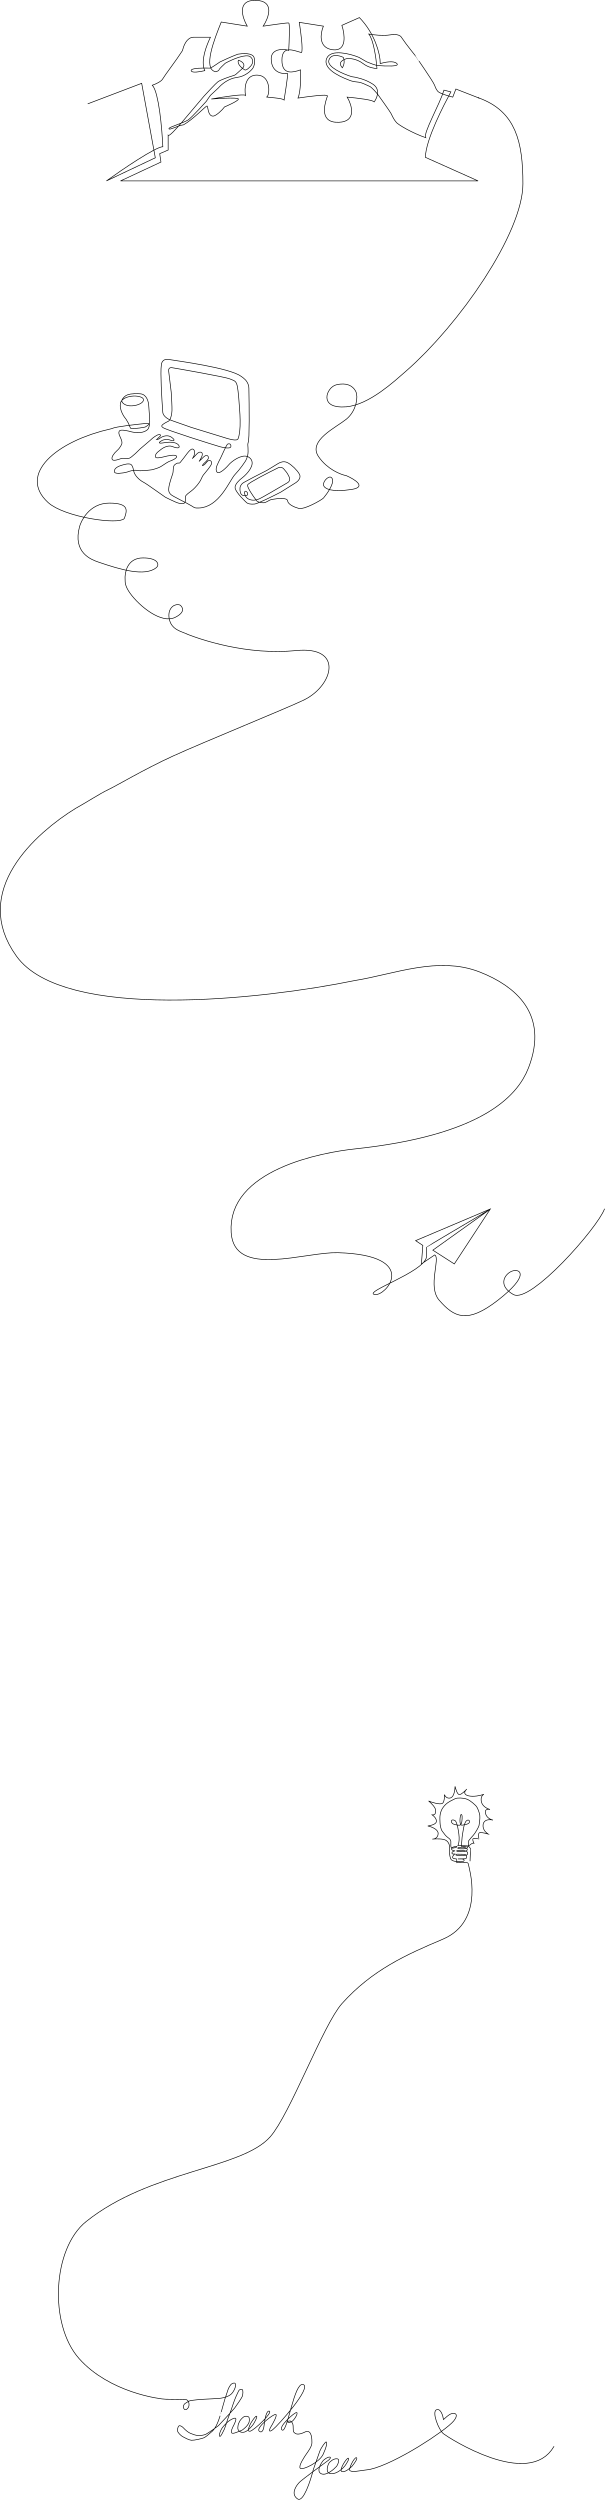
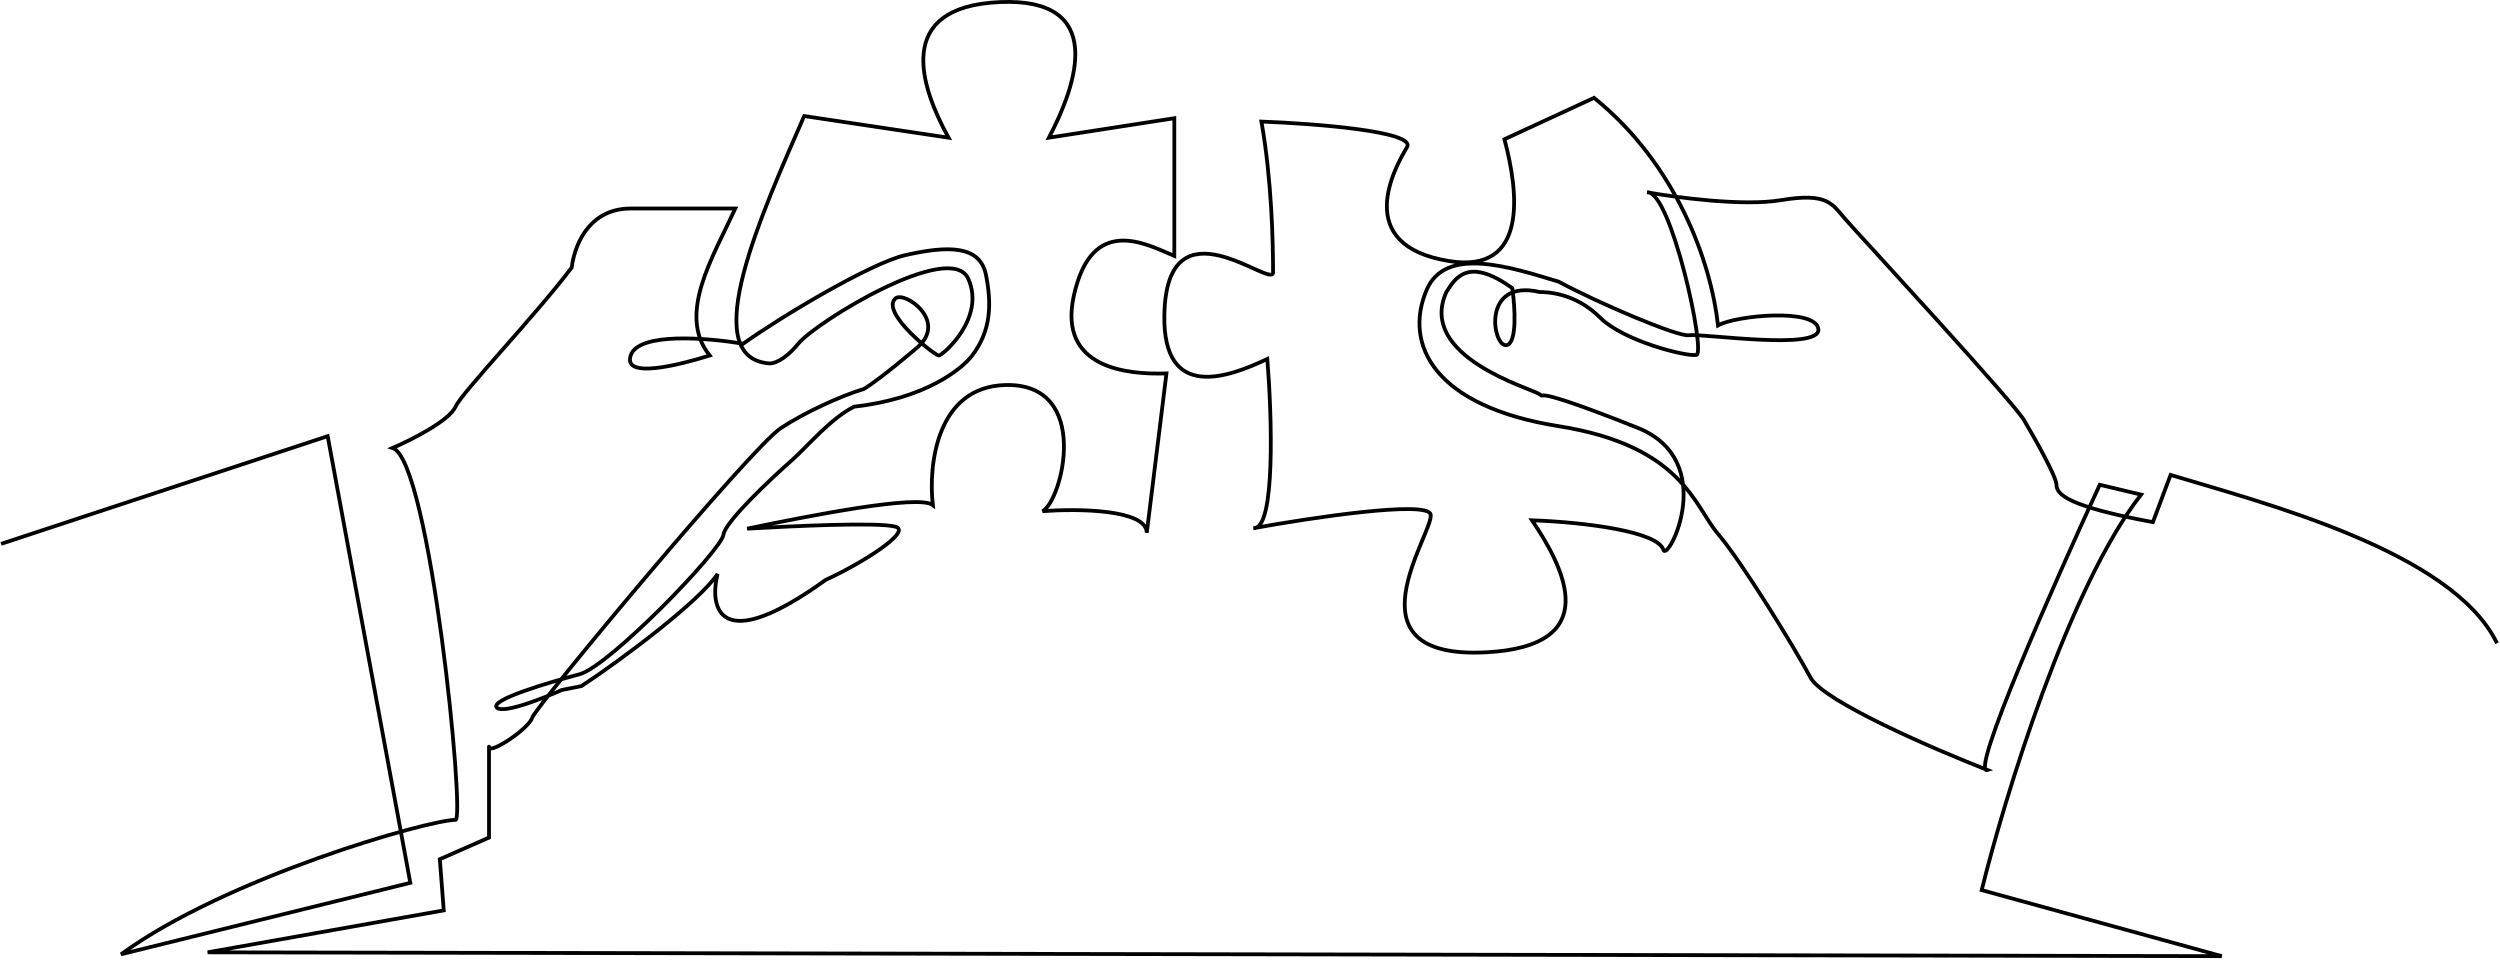
- <svg xmlns="http://www.w3.org/2000/svg" width="1909" height="7891" viewBox="0 0 1909 7891" fill="none">
-   <path d="M785.5 1224C786.654 1280.5 788 1389 783.073 1397.5C781 1404.5 783.073 1404.55 783.073 1425C783.073 1442.5 775.161 1454.5 774.667 1455.5C774.172 1456.5 758.35 1480.5 741.538 1498C724.726 1515.5 691.972 1603.5 625.34 1603.5C616 1603.5 615.352 1603.8 605.067 1597C592.211 1588.5 543.925 1566.59 538.315 1560C531.5 1552 527.437 1546.5 544.248 1498C548.863 1487.5 544.38 1473 551.5 1467C563.96 1456.5 563.614 1465.6 569 1459.5C584 1442.5 599.5 1414.5 608.528 1417.5C618.871 1420.94 613.638 1441.67 606.55 1447.5C617.593 1439.33 624.779 1424 634.701 1427.5C644.624 1431 633.416 1449.33 628.307 1456.5C636.548 1450 648.5 1431.5 655.996 1439.5C663.024 1447 649.568 1457.33 644.624 1462C639.679 1466.67 634.701 1474 644.624 1467C650.385 1462.94 653.03 1455.5 658.5 1454C663.5 1451.5 669 1456.5 667.864 1463C666.519 1470.69 649.967 1489 647 1493C644.033 1497 640.45 1499.27 636 1510C629.572 1525.5 615.928 1539 609.5 1545C603.072 1551 593 1557 587.266 1563.5C582.043 1569.42 588.75 1583 581.827 1588C576.29 1592 563.038 1588.33 557.104 1586C547.38 1581.67 526.745 1572.3 521.998 1569.5C516.064 1566 464.641 1528 452.774 1522C440.907 1516 424.095 1501 421.623 1485C419.645 1472.2 415.195 1467 413.217 1466C411.569 1464.67 405.207 1462.8 392.944 1466C377.616 1470 360.804 1475.5 360.804 1488C360.804 1498 387.835 1493.5 401.35 1490C407.778 1487.33 423.106 1482.6 432.995 1485C442.885 1487.4 469.421 1484.33 481.453 1482.5C488.375 1480.67 503.703 1475.9 509.636 1471.5C517.053 1466 534.359 1455.5 536.337 1455.5C538.315 1455.5 563.532 1445 556.61 1439C551.072 1434.2 529.25 1438.67 519.031 1441.5C509.636 1444 490.847 1447.7 490.847 1442.5C490.847 1436 488.869 1432.5 509.636 1417.5C526.25 1405.5 539.634 1407.17 544.248 1409.5C550.182 1412 562.642 1416 565.016 1412C567.389 1408 562.708 1403.33 560.071 1401.5C556.445 1398.33 542.963 1393.1 518.042 1397.5C493.121 1401.9 504.362 1394 513.098 1389.5C517.218 1387.83 528.03 1385.5 538.315 1389.5C548.6 1393.5 549.852 1389.83 549.193 1387.5C546.391 1383.5 538.018 1375.5 526.942 1375.5C513.098 1375.5 503.209 1384.5 501.725 1385.5C500.539 1386.3 496.286 1387.17 494.309 1387.5L503.703 1378.5C506.999 1375.5 510.527 1370.1 498.264 1372.5C494.309 1374.17 484.024 1379.9 474.53 1389.5C464.311 1398.17 443.676 1415.7 442.885 1416.5C441.896 1417.5 414.206 1446 406.294 1447C398.383 1448 388.494 1445.5 383.549 1447C378.605 1448.5 358.332 1457 354.376 1450.5C350.421 1444 358.826 1431.5 369.704 1422C380.583 1412.5 384.538 1401 384.538 1400.5C384.538 1400 386.516 1396 382.066 1385.5C377.616 1375 372.177 1366.5 377.121 1360C381.077 1354.8 403.822 1359.83 414.7 1363C427.886 1366.33 457.026 1369 468.102 1353C469.586 1350.17 472.552 1341.9 472.552 1331.5C472.552 1321.1 470.574 1294.5 469.586 1282.5C469.421 1270 463.85 1244.6 442.885 1243C416.678 1241 402.833 1245 396.9 1249C390.966 1253 383.549 1261.5 384.538 1266.5C385.527 1271.5 394.922 1282 416.184 1281C437.445 1280 454.752 1270 452.774 1260.5C451.191 1252.9 434.973 1250.33 427.062 1250C412.887 1249.67 383.648 1253.9 380.088 1273.5C376.528 1293.1 390.801 1315.33 398.383 1324C399.372 1325.5 402.042 1329.8 404.811 1335C408.272 1341.5 410.745 1353 414.7 1353C418.656 1353 426.567 1353 440.412 1351C451.488 1349.4 456.894 1348.33 458.213 1348C466.454 1343.33 478.486 1334.5 460.685 1336.5C438.434 1339 365.254 1346 352.398 1353C175.382 1392.33 55.823 1498 151.648 1586C202.73 1632.91 376.832 1657.67 392.325 1636.5C400.731 1613 410.063 1588 345.189 1588C280.316 1588 255.275 1647 251.319 1661.5C228.579 1744.86 288.062 1766.46 311.566 1774.5C380.296 1798 457.718 1821 493.814 1791.5C503.209 1783.82 501.132 1761 451.29 1761C401.449 1761 392.944 1807.33 394.922 1830.5C394.922 1838.67 394.922 1851 411.27 1873.5C439.913 1912.92 509.15 1970.59 553.18 1948.5C594.045 1928 568.509 1910 568.509 1910C553.345 1903.33 529.842 1917.3 533.402 1948.5C536.962 1979.7 559.513 1988 568.509 1992.5C633.788 2021.33 783.302 2068.7 934.409 2053.5C1085.52 2038.3 1052.09 2163 961.11 2208.5C914.633 2231.74 644.16 2341.5 545.763 2386.5C452.878 2428.98 367.263 2480.5 341.551 2492.5C315.839 2504.5 270.843 2534 238.703 2551.5C114.429 2628 -96.837 2812.5 52.292 3018.5C201.421 3224.5 826.123 3155.33 1119.83 3095C1245.52 3074.78 1383.46 3016.89 1514.09 3068C1625.68 3111.66 1734 3200.04 1668.19 3370.5C1632.09 3464 1514.09 3584.5 1119.83 3626.5C1020.46 3637.09 716.01 3690.94 729.702 3891C739.591 4035.5 962.996 3950.84 1066.92 3954C1329.98 3962 1217.73 4094 1182.13 4086C1146.53 4078 1337.27 4015.3 1345.98 3968.5C1345.98 3958.5 1345.98 3938.2 1345.98 3937C1345.98 3935.8 1478.49 3857.5 1544.75 3818.5L1366.25 3946L1433.99 3989.5L1547.72 3816L1311.86 3916L1334.6 3931L1330.15 3989.5L1372.18 3961C1390.81 3971 1349.22 4061.27 1385.85 4103.5C1433.55 4158.49 1474.95 4179.5 1572.26 4103.5C1669.57 4027.5 1643.96 4005.5 1620.22 4011C1596.49 4016.5 1566.43 4055.2 1620.22 4086C1674.02 4116.8 1886.24 3875.5 1908 3816M1483.66 5874C1484.06 5853.2 1485.65 5837.33 1485.32 5837C1484.66 5833.33 1480.97 5826 1471.48 5826C1461.98 5826 1450.05 5825.67 1445.27 5825.5C1446.92 5822.17 1450.02 5812.2 1449.22 5799C1448.43 5785.8 1445.93 5772.5 1444.77 5767.5C1443.46 5761.5 1440.03 5749 1436.86 5747C1432.91 5744.5 1426.97 5742.5 1425 5747C1423.02 5751.5 1428.46 5756 1428.95 5756.5C1429.45 5757 1442.3 5762 1451.2 5761C1458.32 5760.2 1459.11 5741.33 1458.62 5732C1458.12 5729.33 1456.64 5724.8 1454.66 5728C1452.19 5732 1448.24 5762.5 1458.62 5761C1469 5759.5 1475.43 5758 1479.39 5755C1482.55 5752.6 1482.02 5748.67 1481.36 5747C1480.38 5745.33 1477.21 5743 1472.46 5747C1467.72 5751 1464.55 5763 1463.56 5768.5C1461.92 5777.67 1458.62 5796.6 1458.62 5799C1458.62 5802 1455.65 5828.5 1457.14 5829C1458.62 5829.5 1480.87 5826.5 1481.86 5825C1482.85 5823.5 1491.25 5816 1495.7 5818C1493.4 5813.17 1489.97 5803.4 1494.71 5803C1500.65 5802.5 1511.03 5804 1511.53 5804.5C1512.02 5805 1508.07 5788.5 1513.01 5785C1517.95 5781.5 1544.66 5790 1544.66 5790.5C1544.66 5791 1522.4 5781.5 1524.88 5759.5C1526.85 5741.9 1546.47 5742.5 1556.03 5745C1548.28 5743.5 1532.59 5736.2 1531.8 5719C1531.63 5715.33 1534.37 5708.7 1546.63 5711.5C1538.89 5709.5 1522.6 5701.8 1519.44 5687C1516.27 5672.2 1523.39 5665.17 1527.35 5663.5C1517.79 5667 1494.42 5672.8 1477.41 5668C1460.4 5663.2 1467.68 5652 1473.45 5647C1468.34 5652.67 1456.54 5664.1 1450.21 5664.5C1443.88 5664.9 1438.35 5647.33 1436.37 5638.5C1436.2 5649.33 1433.11 5671.8 1422.03 5675C1410.95 5678.2 1404.56 5669.33 1402.75 5664.5C1403.24 5671.33 1402.84 5686.3 1397.31 5691.5C1390.38 5698 1359.23 5688 1352.8 5684.5C1360.22 5690.67 1375.06 5705.2 1375.06 5714C1375.06 5725 1373.08 5729 1364.18 5728.5C1368.79 5731.5 1377.92 5739.8 1377.53 5749C1377.13 5758.2 1359.23 5762.5 1350.33 5763.5C1361.54 5765.83 1383.76 5774 1382.97 5788C1382.18 5802 1370.44 5805.17 1364.67 5805C1375.71 5803.83 1399.98 5803.1 1408.68 5809.5C1417.38 5815.9 1418.9 5824.5 1418.57 5828C1418.4 5834.17 1418.17 5846.9 1418.57 5848.5C1419.06 5850.5 1420.05 5867 1425.49 5871C1429.84 5874.2 1437.85 5875.67 1441.31 5876C1447.41 5876 1459.9 5875.9 1461.09 5875.5C1462.58 5875 1465.05 5874.5 1465.05 5871.5C1465.05 5869.1 1460.43 5867.83 1458.12 5867.5H1445.27L1469 5867C1470.16 5866.83 1472.56 5865.6 1472.96 5862C1473.35 5858.4 1471.48 5855.83 1470.49 5855C1469.83 5854.33 1468.01 5853 1466.04 5853C1464.06 5853 1449.72 5852.67 1442.8 5852.5C1440.65 5852.67 1436.86 5853.4 1438.84 5855C1440.82 5856.6 1449.55 5857 1453.67 5857C1459.94 5857.5 1473.06 5857.4 1475.43 5853C1477.8 5848.6 1474.77 5845.17 1472.96 5844C1471.64 5843 1467.12 5841 1459.61 5841C1450.21 5841 1441.31 5840 1441.31 5842.5C1441.31 5844.5 1454.5 5844.67 1461.09 5844.5C1465.54 5844.5 1474.54 5843.2 1474.94 5838C1475.33 5832.8 1465.21 5830.83 1460.1 5830.5C1454.99 5830.5 1444.77 5831.1 1444.77 5833.5C1444.77 5835.9 1457.63 5835.83 1464.06 5835.5C1467.35 5835.33 1474.34 5834.3 1475.93 5831.5C1477.51 5828.7 1478.89 5822 1479.39 5819V5810C1482.68 5805.83 1490.26 5796.5 1494.22 5792.5C1499.17 5787.5 1511.03 5767 1512.02 5762C1513.01 5757 1515.48 5739.5 1514.49 5730.5C1513.5 5721.5 1507.08 5705.5 1503.62 5701.5C1500.15 5697.5 1485.81 5683.5 1473.95 5679C1462.08 5674.5 1443.79 5674 1436.37 5677.5C1428.95 5681 1414.12 5688 1406.7 5695.5C1399.28 5703 1393.35 5711 1390.88 5721C1388.41 5731 1387.91 5734 1388.9 5753C1389.07 5759.17 1390.78 5773.3 1396.32 5780.5C1403.24 5789.5 1407.2 5795.5 1413.13 5799.5C1417.88 5802.7 1420.05 5805.17 1420.55 5806C1421.37 5807.5 1423.02 5810.8 1423.02 5812C1423.02 5813.5 1423.02 5826 1423.02 5826.5C1423.02 5827 1423.02 5833.5 1427.96 5833.5C1431.92 5833.5 1438.84 5831.17 1441.81 5830C1442.3 5829.33 1442.8 5828 1440.82 5828C1438.35 5828 1423.51 5830 1425 5836C1426.18 5840.8 1433.07 5842 1436.37 5842C1433.24 5842.5 1426.88 5844.5 1426.48 5848.5C1426.08 5852.5 1431.92 5852.5 1434.89 5852C1432.58 5854.33 1428.06 5859.6 1428.46 5862C1428.95 5865 1430.44 5866.5 1435.87 5867C1441.31 5867.5 1440.82 5867.5 1441.31 5868C1441.71 5868.4 1441.81 5875.83 1441.81 5879.5L1472.46 5879C1474.44 5879 1478.4 5880.1 1478.4 5884.5C1478.4 5888.9 1535 6063 1397.5 6121C1281.86 6169.78 1174.46 6218 1079.46 6324C1020.32 6389.99 916 6673 853 6744.5C763.017 6846.62 474.161 6850.16 272 7012C165.197 7097.5 154.069 7337 249.5 7444.5C344.931 7552 505.859 7573 524.007 7573C548.059 7573 584.014 7574 585.497 7574C586.981 7574 592.42 7574 595.386 7582C597.76 7588.4 596.375 7594.67 595.386 7597C594.068 7600 590.244 7606 585.497 7606C580.75 7606 578.904 7600 578.575 7597C578.74 7594.67 580.058 7589.3 584.014 7586.5C588.958 7583 596.87 7578 602.309 7577C607.748 7576 635.438 7573 643.844 7573C652.249 7573 693.289 7570 694.278 7570C695.267 7570 717.518 7567.5 728.891 7557.5C737.989 7549.5 742.241 7537.5 743.23 7532.5C743.724 7529.33 743.922 7522.8 740.758 7522C736.802 7521 730.868 7524.5 728.891 7526.5C726.913 7528.5 722.463 7535.5 719.99 7542C717.518 7548.5 711.09 7570 710.101 7571.5C709.112 7573 696.751 7620 696.751 7619C696.751 7618 686.367 7659 671.039 7673C655.711 7687 648.788 7692 643.844 7694.5C638.899 7697 613.187 7703 604.287 7702.5C597.167 7702.1 582.201 7694.33 575.608 7690.5C570.499 7687 560.28 7678.3 560.28 7671.5C560.28 7663 563.247 7656.5 566.708 7656.5C570.169 7656.5 575.114 7659 579.564 7664C584.014 7669 593.409 7677.5 600.826 7680.5C608.242 7683.5 618.132 7687.5 626.537 7687.5C634.943 7687.5 643.349 7686.5 649.777 7683.5C656.205 7680.5 686.862 7659 689.334 7656.5C691.806 7654 735.319 7607.5 740.758 7600.5C746.197 7593.5 763.503 7568 764.986 7563.5C766.47 7559 768.447 7543.5 763.997 7542C759.547 7540.5 755.591 7543 753.614 7546C751.636 7549 747.68 7559 744.219 7566C740.758 7573 730.868 7603 729.88 7606C729.088 7608.4 721.968 7627.33 718.507 7636.5C715.705 7645.67 709.706 7664.7 708.123 7667.5C706.145 7671 694.773 7697.5 692.795 7688.5C691.213 7681.3 698.069 7668.5 701.695 7663C706.475 7656.83 718.111 7643.4 726.418 7639C731.693 7635.67 742.637 7630 744.219 7634C745.801 7638 741.582 7647.67 739.274 7652C736.802 7656.67 731.66 7666.9 730.868 7670.5C729.879 7675 730.868 7678 730.868 7678.5C730.868 7679 732.846 7682 740.758 7679.5C748.669 7677 763.503 7671.5 766.47 7669C769.436 7666.5 779.82 7658.5 784.27 7650C788.72 7641.5 787.731 7630.5 784.27 7628.5C780.809 7626.5 773.886 7625.5 769.436 7628.5C764.986 7631.5 758.558 7638.5 757.075 7641.5C755.591 7644.5 752.13 7651 751.636 7654.5C751.141 7658 749.658 7665 751.636 7669C753.614 7673 759.547 7680 771.909 7676.5C781.798 7673.7 794.489 7659 799.598 7652C804.378 7644.17 813.147 7628.1 809.982 7626.5C806.817 7624.9 796.467 7640.5 791.687 7648.5C786.578 7657.83 778.93 7676 789.215 7674C802.071 7671.5 861.9 7614 850.033 7610.5C840.54 7607.7 835.199 7638.67 833.716 7654.5C832.892 7664.42 828.673 7682.21 818.388 7674C805.532 7663.74 864.373 7617.5 870.801 7621C875.943 7623.8 861.076 7650.5 853 7663.5C850.033 7669.67 847.462 7679.4 860.911 7669C877.723 7656 985.515 7535 956.836 7526.5C928.158 7518 907.885 7677.5 891.073 7670.5C874.262 7663.5 930.63 7612.5 936.564 7615C942.497 7617.5 925.191 7645 917.28 7645C914.746 7646.17 909.42 7647.8 908.379 7645C907.339 7642.2 912.561 7641.5 915.302 7641.5C916.95 7641.5 920.939 7643.2 923.708 7650C927.169 7658.5 923.708 7672 927.486 7677C932.254 7682 939.178 7688.3 964.748 7675.5C985.021 7668.5 984.526 7701.5 984.526 7710.5C984.526 7722 972.165 7738.5 967.22 7745.5C962.276 7752.5 940.519 7784.5 947.936 7791C955.353 7797.5 1008.26 7772.5 1020.13 7746.5C1031.99 7720.5 1032.49 7711 1030.02 7708C1027.54 7705 1012.22 7729 1009.74 7736C1007.77 7741.6 995.075 7777.67 988.977 7795C979.911 7831.17 957.232 7900.3 939.036 7887.5C916.291 7871.5 935.08 7844 947.936 7832.5C958.221 7823.3 1011.89 7783.67 1037.43 7765C1041.06 7761.83 1046.63 7755.5 1039.91 7755.5C1033.18 7755.5 1023.92 7762.83 1020.13 7766.5C1011.56 7777.17 998.272 7800.4 1013.7 7808C1029.13 7815.6 1052.76 7795.5 1062.65 7784.5C1067.1 7777.33 1073.73 7762.6 1064.63 7761C1053.26 7759 1039.91 7771 1037.43 7776C1034.96 7781 1025.07 7806.5 1044.85 7808C1064.63 7809.5 1084.9 7788.5 1088.86 7783C1092.81 7777.5 1104.19 7760.5 1099.24 7759C1094.3 7757.5 1068.09 7798 1079.46 7801.5C1088.56 7804.3 1104.35 7791.33 1111.11 7784.5C1118.03 7776.17 1130.49 7759.1 1124.95 7757.5C1118.03 7755.5 1098.25 7795.5 1104.68 7798.5C1109.82 7800.9 1114.73 7801.5 1116.55 7801.5C1116.55 7801.5 1147.59 7797.23 1167.48 7794.5C1247.91 7776.83 1406.85 7672.28 1432.06 7641.5C1448.01 7622.02 1438.47 7614.46 1425 7618.57C1416.34 7621.2 1406.06 7631.59 1399.87 7637C1398.06 7624.83 1391.17 7601.6 1378.12 7606C1361.8 7611.5 1384.54 7670 1399.87 7682C1415.2 7694 1669.35 7858.5 1748.47 7722 M1509.5 308.5C1629.5 351 1650.5 450 1650.5 580C1650.5 735.876 1449.65 1025.13 1280.25 1172.57C1244.64 1203.57 1165.32 1277.63 1093.31 1284.03C1003.3 1292.03 1030 1222.05 1061.66 1214.56C1093.31 1207.06 1113.09 1217.05 1122.49 1234.55C1131.88 1252.04 1124.96 1297.02 1093.31 1323.01C1061.66 1349 971.15 1390.49 1005.27 1440.97C1032.57 1481.35 1075.34 1498.11 1093.31 1501.44C1119.35 1512.77 1159.08 1537.33 1109.63 1544.93C1047.81 1554.42 1023.57 1543.43 1021.1 1530.93C1018.63 1518.44 1042.86 1493.95 1049.29 1512.44C1054.43 1527.23 1032.64 1558.26 1021.1 1571.92C1013.85 1579.25 959.612 1609.38 943.454 1604.91C927.295 1600.43 909.032 1591.71 907.845 1580.91C906.658 1570.12 877.474 1572.97 858.389 1576.42C846.471 1578.57 841.277 1587.92 829.209 1586.91C820.475 1586.19 811.405 1584.41 808.437 1578.42C798.381 1565.25 778.961 1537.23 781.731 1530.43C784.5 1523.64 847.178 1491.62 878.171 1476.45C881.633 1474.79 890.041 1473.26 895.976 1480.45C903.394 1489.45 905.867 1490.95 912.296 1504.44C917.44 1515.24 911.472 1521.6 907.845 1523.44C880.149 1539.76 823.571 1572.82 818.823 1574.42C812.888 1576.42 802.008 1581.91 787.171 1576.42C775.301 1572.02 772.004 1560.59 771.84 1555.42C772.004 1553.26 772.928 1549.23 775.301 1550.43C778.269 1551.93 781.731 1553.92 781.731 1558.42C781.731 1562.92 780.247 1565.92 767.883 1563.92C757.992 1562.32 756.838 1547.93 757.497 1540.93C757.332 1537.43 759.475 1528.93 769.367 1522.94C779.258 1516.94 821.956 1495.11 842.068 1484.95C852.124 1478.79 873.423 1465.76 878.171 1462.96C884.106 1459.46 895.481 1453.96 907.845 1460.46C920.209 1466.96 938.508 1483.95 945.432 1497.45C950.971 1508.24 940.487 1518.94 934.552 1522.94L886.084 1553.42C862.84 1565.42 813.878 1589.71 803.986 1590.91C791.622 1592.41 782.225 1589.91 778.763 1586.91C775.301 1583.91 745.133 1555.42 742.166 1540.93C739.792 1529.33 756.343 1514.11 764.916 1507.94C780.742 1495.45 807.943 1465.76 790.138 1446.97C772.334 1428.17 739.858 1449.8 725.845 1462.96C715.294 1475.45 692.412 1498.45 685.29 1490.45C676.388 1480.45 689.247 1459.96 695.676 1446.97C702.106 1433.97 714.964 1402.98 718.921 1401.48C722.086 1400.28 724.856 1400.98 725.845 1401.48C727.493 1402.82 730.296 1406.58 728.318 1410.98C725.845 1416.48 706.557 1413.48 694.193 1409.98C681.828 1406.48 517.632 1355.5 513.676 1349C511.368 1347.84 508.137 1344.41 513.676 1340.01C519.215 1335.61 528.513 1330.84 532.469 1329.01C533.788 1327.85 536.723 1324.71 537.91 1321.51C539.393 1317.52 542.361 1308.02 542.855 1295.52C543.251 1285.53 541.372 1252.71 540.382 1237.55L532.469 1172.07C531.645 1167.57 532.568 1158.98 542.855 1160.58C555.714 1162.58 712.986 1190.06 725.845 1196.06C738.704 1202.06 745.133 1200.56 749.089 1219.05C752.255 1233.85 755.354 1276.2 756.508 1295.52C757.662 1309.19 759.278 1341.71 756.508 1362.5C753.738 1383.29 750.408 1387.82 749.089 1387.49C747.276 1388.99 738.704 1390.49 718.921 1384.49C699.138 1378.49 633.855 1358.33 603.687 1349L546.812 1329.01C535.766 1326.01 513.676 1315.92 513.676 1299.52C510.708 1260.2 505.664 1175.77 509.225 1152.58C509.39 1145.25 514.269 1131.39 532.469 1134.59C555.219 1138.58 724.855 1160.58 761.453 1188.07C768.772 1193.56 780.505 1200.56 784.956 1218.55L785.392 1224" stroke="black" stroke-width="2" stroke-linecap="round" />
-   <path d="M277.59 327.534L447.19 263.034L490.208 498.034L413.072 534.534L335.936 571.034C385.217 535.534 489.812 464.234 513.942 463.034C511.469 407.367 501.382 290.634 480.813 269.034C489.878 266.034 509.195 257.734 513.942 248.534C518.689 239.334 557.125 189.367 575.749 160.034C579.21 145.867 588.77 117.534 611.317 117.534C633.864 117.534 653.598 117.534 664.147 117.534C652.28 143.034 632.106 191.034 646.346 223.034C630.523 226.534 605.384 231.434 603.406 223.034C601.428 214.634 640.742 214.201 664.147 215.034C673.871 210.034 691.08 197.313 694.309 195.534C698 193.5 732.217 177.701 750.677 171.034C766.005 168.201 797.75 166.434 802.101 182.034C806.452 197.634 801.277 210.534 798.145 215.034C792.377 223.534 774.114 241.334 747.216 244.534C720.317 247.734 697.77 267.534 689.859 277.034L664.147 301.034C659.202 307.367 651.5 319.5 651.5 319.5C651.5 319.5 606.867 369.534 594.011 378.534C573.903 390.201 533.226 401 533.226 406.034C533.226 412.642 562.728 395.534 579.21 394.034C609.537 377.027 649.5 334.534 653.269 334.534C657.037 334.534 655.182 366.534 672.552 366.534C681.453 366.534 702.385 346.701 708.648 337.534C708.648 337.534 752.655 319.034 752.655 312.534C752.655 306.034 667.113 312.534 667.113 312.534C700.737 306.534 769.368 295.834 774.906 301.034C771.115 279.534 773.027 236.634 811.001 237.034C858.469 237.534 850.558 305.534 841.658 306.034C832.757 306.534 898.871 309.534 896.893 316.534C894.915 323.534 911.232 230.034 907.277 231.534C903.321 233.034 856.064 237.034 856.064 185.034C856.064 155.034 891.828 152.201 911.277 159.034C912.925 130.701 915.232 73.734 911.277 72.534C907.321 71.334 858.964 78.701 830.78 82.534C848.251 56.034 868.062 2.634 807.54 1.034C747.018 -0.566 764.192 54.701 780.345 82.534L698.342 69.534C677.08 122.701 638.336 219.734 681.453 226.534C684.749 225.534 691.342 222.934 691.342 220.534C691.342 218.134 704.528 205.534 711.12 199.534C732.382 187.867 778.169 167.634 791.223 180.034C804.277 192.434 794.684 206.201 788.256 211.534C784.795 215.534 776.785 222.934 772.433 220.534C766.994 217.534 746.721 203.034 752.655 190.034C763.039 193.367 779.554 203.734 762.544 218.534C741.282 237.034 745.238 236.034 735.349 239.034C725.46 242.034 696.287 251.534 687.386 258.534C680.266 264.134 655.411 290.867 643.874 303.534C605.141 348.201 536.291 435.434 530.753 427.034V473.534L504.053 485.034L508.008 511.534L380.438 571.034H1509L1342.54 496.534C1344.68 438.534 1400.6 332.034 1423.15 290.034L1401.39 284.534C1388.04 329.201 1334.62 421.734 1343.71 434.534C1304.49 421.367 1253.95 392.934 1249.59 384.534C1243.17 377.701 1236.62 362.734 1233.85 357.534C1230.39 351.034 1197.26 304.534 1194.29 300.534C1191.33 296.534 1173.03 273.534 1164.13 271.534C1156.38 267.701 1139.31 259.934 1132.98 259.534C1125.07 259.034 1111.22 257.034 1103.31 253.534C1095.4 250.034 1015.3 223.034 1031.12 184.534C1043.78 153.734 1104.3 169.367 1132.98 181.034L1157.21 195.034C1166.44 199.034 1186.78 207.034 1194.29 207.034C1220.33 209.034 1262.85 210.534 1252.56 200.534C1242.28 190.534 1215.72 196.367 1200.23 200.534C1200.39 168.701 1181.85 103.934 1134.38 55.534L1079.08 80.034C1088.48 108.201 1095.8 163.034 1049.91 157.034C1004.02 151.034 1011.34 104.867 1020.74 82.534L944.667 70.534C949.282 99.367 957.128 158.834 951.59 166.034C927.856 159.867 889.871 141 889.871 190.034C889.871 239.068 926.867 228.201 948.623 220.534C949.612 241.367 949.414 288.334 940.712 309.534C974.829 304.534 1035.57 296.234 1033.59 303.034C1031.12 311.534 998.486 389.034 1069.69 386.034C1126.65 383.634 1110.89 332.034 1095.89 306.534C1125.73 309.201 1184.4 316.134 1180.45 322.534C1189.68 310.534 1202.01 282.434 1177.48 266.034C1152.96 249.634 1122.43 243.201 1110.23 242.034C1083.37 233.701 1031.32 211.634 1038.04 190.034C1044.77 168.434 1071.17 175.034 1083.53 181.034C1086.17 186.201 1089.27 200.034 1080.57 214.034C1076.94 210.367 1071.07 201.434 1076.61 195.034C1083.53 187.034 1095.4 184.534 1097.87 184.534C1100.34 184.534 1124.08 184.034 1145.83 200.534C1163.24 213.734 1182.42 216.367 1189.84 216.034C1187.37 183.534 1178.77 125.134 1164.13 107.534C1179.46 110.034 1208.85 114.034 1231.79 110.034C1254.74 106.034 1264.76 113.367 1266.9 117.534C1283.22 142.367 1315.65 181.034 1314.86 181.034C1313.87 181.034 1365.3 253.534 1371.73 269.034C1372.71 272.534 1376.08 281.234 1381.61 288.034C1387.15 294.834 1415.57 303.201 1429.08 306.534L1438.97 281.034L1512 309.5" stroke="black" stroke-width="2" stroke-linecap="round" />
+ <svg xmlns="http://www.w3.org/2000/svg" width="1316" height="505" viewBox="0 0 1316 505" fill="none">
+   <path d="M0.55 286.31L172.485 229.605L215.986 464.72L63.731 502.339C118.971 461.945 225.553 431.576 239.809 431.576C244.988 431.576 226.344 242.033 206.665 235.819C216.332 231.676 236.494 221.526 239.809 214.068C243.123 206.611 281.929 166.071 300.918 140.868C302.989 125.677 312.104 109.763 331.99 109.763C351.877 109.763 376.012 109.763 387.06 109.763C375.321 135.312 356.194 165.595 373.595 187.139C357.023 192.317 327.847 199.568 331.99 187.139C336.133 174.71 372.214 177.817 391.203 180.924C412.608 165.733 458.747 138.359 476.542 134.315C499.328 129.137 515.9 129.137 519.007 144.673C522.115 160.209 521.641 174.166 511.757 187.139C506.233 194.389 486.899 209.925 449.612 214.068C437.183 220.283 424.963 235.092 417.097 242.034C405.358 252.391 381.674 274.763 380.845 281.392C379.81 289.678 320.597 350.788 305.061 354.931C289.525 359.074 257.416 368.395 261.559 372.538C264.874 375.853 285.727 367.705 295.739 363.217L306.097 361.145C327.157 347.335 368.623 316.193 377.738 302.107C373.25 320.06 378.359 345.816 434.704 305.214C453.003 296.928 480.477 279.735 471.363 277.249C462.248 274.763 417.787 276.904 393.274 278.285C425.037 271.725 483.585 260.056 491.042 265.856C488.625 245.141 492.906 203.504 529.365 202.675C574.938 201.639 559.122 263.901 548.764 269.079C567.063 267.698 603.659 268.044 603.659 280.473L614.017 196.577C593.647 197.267 556.934 194.007 565.22 155.892C574.658 112.479 603.314 128.497 618.16 134.711V62.235L552.151 72.476C566.997 44.165 582.603 -1.388 526.258 1.098C469.913 3.583 484.828 46.237 499.328 72.476L461.32 66.779L423.311 61.083C401.215 111.835 366.552 187.967 404.668 191.282C406.739 191.627 412.746 190.039 420.204 180.924C429.526 169.531 500.364 126.029 509.686 146.744C519.007 167.459 496.221 187.139 494.149 187.139C492.078 187.139 463.24 164.486 471.363 157.102C475.92 152.959 499.328 168.909 482.756 182.996C466.184 197.082 457.207 203.365 454.791 204.746C443.052 208.199 423.311 217.175 410.882 225.462C395.346 235.819 282.274 371.503 280.203 377.717C278.131 383.932 257.416 397.396 257.416 393.253C257.416 389.939 257.416 423.635 257.416 440.898L231.523 452.291L233.594 479.221L109.304 501.303L1169.53 503.317L1043.17 468.547C1055.25 419.521 1088.95 309.248 1127.06 260.361L1105.31 255.182C1081.49 306.624 1036.33 408.68 1046.27 405.366C1017.96 394.318 959.686 369.115 953.057 356.686C944.771 341.149 916.806 295.576 904.377 281.076C891.948 266.575 885.733 234.699 820.481 224.342C755.228 213.984 738.587 181.527 751.016 152.526C760.96 129.325 795.278 140.671 820.481 148.267C840.851 159.315 883.04 177.293 888.84 176.465C896.091 175.429 958.236 184.751 957.2 173.357C956.164 161.964 913.698 166.002 904.377 171.286C900.579 137.451 882.212 86.304 839.124 51.503L791.934 73.311C799.529 101.622 804.363 144.073 762.933 137.444C711.146 129.158 734.444 87.812 740.659 77.454C745.63 69.168 691.633 65.025 664.013 63.99C669.537 95.062 670.141 128.676 670.141 143.379C670.141 152.701 614.017 103.116 612.916 165.875C612.116 211.508 646.75 198.619 667.12 188.952C669.537 218.989 671.47 278.855 659.87 278.027C690.252 272.503 751.431 263.319 753.088 270.776C755.159 280.098 705.967 347.506 782.612 343.363C843.929 340.048 824.042 299.777 806.434 273.884C834.745 274.919 872.648 279.841 875.58 289.378C877.822 296.669 905.397 242.454 861.911 225.145C801.048 200.92 814.72 210.703 810.577 207.595C806.434 204.488 745.838 187.916 761.374 153.736C766.208 146.141 772.876 135.093 796.077 151.665C797.458 161.332 798.77 180.873 792.97 181.702C785.72 182.737 779.505 146.486 810.577 153.736C820.244 153.736 832.288 157.2 842.231 167.143C854.66 179.572 887.805 187.858 892.983 186.822C898.162 185.786 879.519 100.183 867.09 101.219C882.281 103.981 917.634 108.676 937.521 105.362C962.379 101.219 964.45 107.433 971.701 115.719C978.951 124.005 1063.88 215.823 1065.95 222.038C1071.48 231.36 1082.53 251.039 1082.53 255.182C1082.53 260.361 1088.74 266.575 1133.28 274.861L1142.6 250.003C1190.59 264.504 1291.15 290.183 1314.41 338.615" stroke="black" stroke-width="2" />
</svg>
